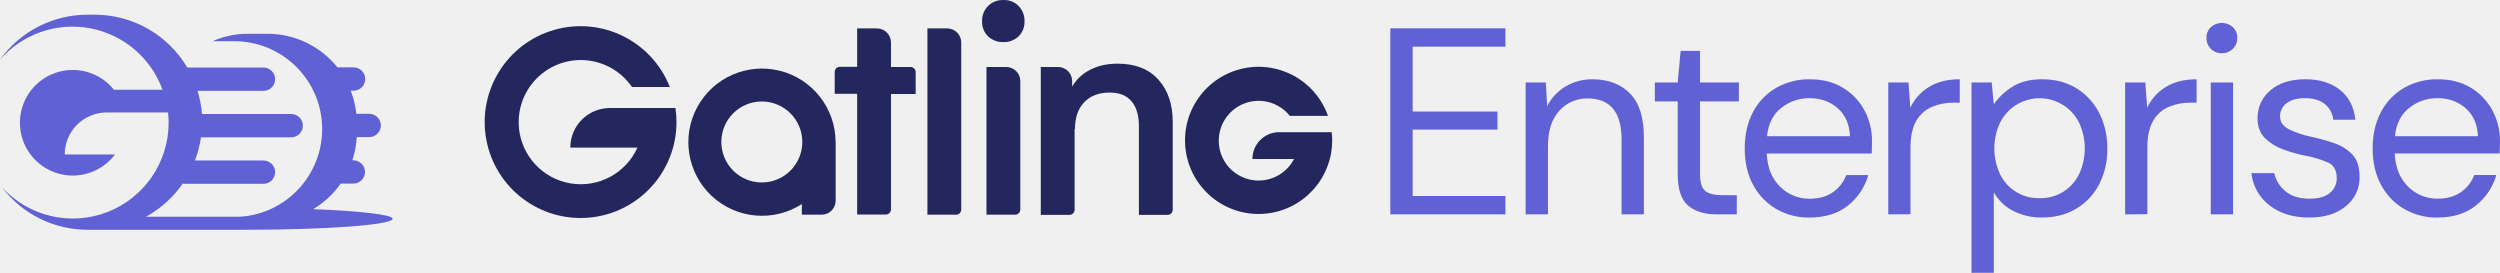
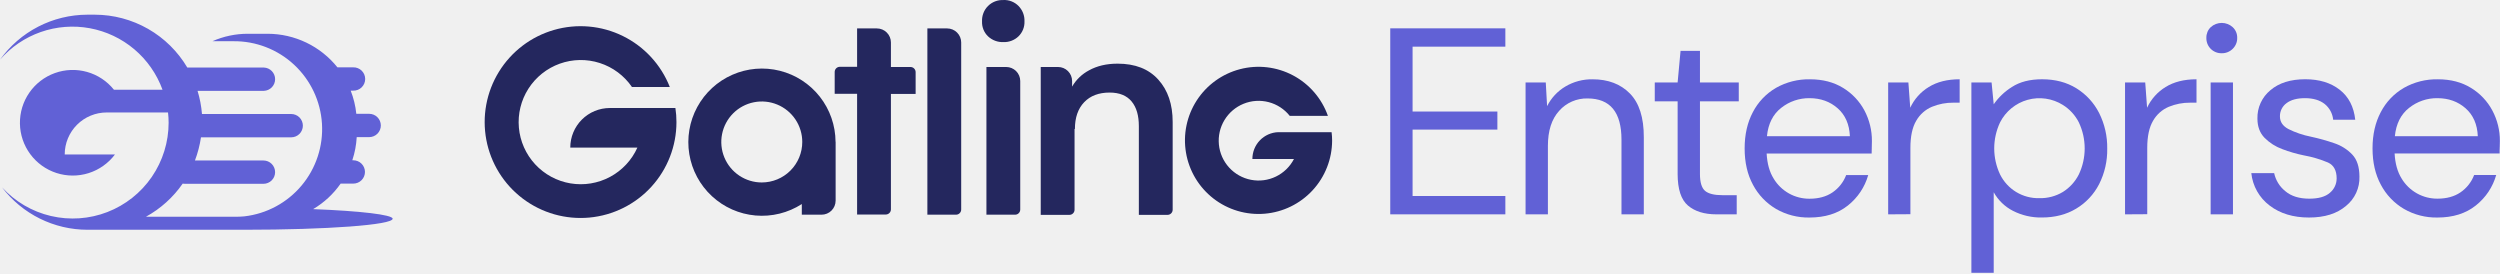
- <svg xmlns="http://www.w3.org/2000/svg" viewBox="0 0 1618.921 176.681" version="1.1" width="300">
-   <defs id="defs1">
-     <style id="style1">.fill-color-1{fill:#6161d6;}.fill-color-2{fill:#24275e;fill-rule:evenodd;}</style>
+ <svg xmlns="http://www.w3.org/2000/svg" width="1619" height="177" viewBox="0 0 1619 177" fill="none">
+   <g clip-path="url(#clip0_13959_620472)">
+     <path d="M202.77 135.432C209.835 131.271 215.917 125.632 220.6 118.902H228.8C229.791 118.902 230.773 118.706 231.689 118.327C232.605 117.948 233.438 117.391 234.139 116.69C234.84 115.989 235.396 115.157 235.775 114.241C236.155 113.325 236.35 112.343 236.35 111.352C236.35 110.36 236.155 109.378 235.775 108.462C235.396 107.546 234.84 106.714 234.139 106.013C233.438 105.312 232.605 104.756 231.689 104.376C230.773 103.997 229.791 103.802 228.8 103.802H228.15C229.766 98.951 230.727 93.907 231.01 88.802H239.08C241.082 88.802 243.003 88.006 244.419 86.59C245.835 85.174 246.63 83.254 246.63 81.252C246.63 79.249 245.835 77.329 244.419 75.913C243.003 74.497 241.082 73.702 239.08 73.702H230.75C230.218 68.561 228.994 63.515 227.11 58.702H228.67C229.684 58.739 230.695 58.571 231.643 58.208C232.59 57.846 233.455 57.296 234.185 56.592C234.916 55.887 235.497 55.043 235.893 54.109C236.29 53.175 236.495 52.171 236.495 51.157C236.495 50.142 236.29 49.138 235.893 48.204C235.497 47.27 234.916 46.426 234.185 45.722C233.455 45.017 232.59 44.468 231.643 44.105C230.695 43.743 229.684 43.575 228.67 43.612H218.52C213.097 36.842 206.225 31.374 198.41 27.612C190.594 23.849 182.034 21.888 173.36 21.872H160.47C152.583 21.858 144.782 23.5 137.57 26.692H151.1C165.676 26.535 179.757 31.978 190.437 41.898C201.118 51.819 207.584 65.46 208.501 80.008C209.418 94.557 204.716 108.902 195.366 120.085C186.016 131.269 172.731 138.437 158.25 140.112C156.56 140.242 154.87 140.372 153.05 140.372H94.49C103.988 135.159 112.142 127.809 118.31 118.902C118.734 119.009 119.173 119.053 119.61 119.032H170.61C172.612 119.032 174.533 118.236 175.949 116.82C177.365 115.404 178.16 113.484 178.16 111.482C178.16 109.479 177.365 107.559 175.949 106.143C174.533 104.727 172.612 103.932 170.61 103.932H126.25C128.084 99.086 129.391 94.057 130.15 88.932H188.59C190.592 88.932 192.513 88.136 193.929 86.72C195.345 85.305 196.14 83.384 196.14 81.382C196.14 79.379 195.345 77.459 193.929 76.043C192.513 74.627 190.592 73.832 188.59 73.832H130.8C130.389 68.743 129.43 63.714 127.94 58.832H170.89C172.844 58.761 174.693 57.934 176.05 56.527C177.407 55.12 178.165 53.242 178.165 51.287C178.165 49.332 177.407 47.453 176.05 46.046C174.693 44.639 172.844 43.813 170.89 43.742H121.3C115.147 33.333 106.392 24.704 95.895 18.703C85.398 12.702 73.521 9.534 61.43 9.512H56.49C45.437 9.543 34.55 12.202 24.728 17.271C14.905 22.339 6.43 29.671 0 38.662C7.084 30.491 16.18 24.312 26.387 20.738C36.594 17.164 47.557 16.318 58.192 18.284C68.826 20.25 78.762 24.96 87.016 31.948C95.27 38.935 101.556 47.958 105.25 58.122H73.8C69.343 52.555 63.258 48.52 56.395 46.583C49.533 44.645 42.236 44.901 35.526 47.315C28.816 49.728 23.028 54.179 18.972 60.044C14.916 65.91 12.796 72.896 12.906 80.026C13.017 87.156 15.353 94.074 19.589 99.81C23.825 105.547 29.748 109.816 36.529 112.021C43.311 114.225 50.612 114.255 57.411 112.105C64.211 109.955 70.168 105.734 74.45 100.032H41.91C41.907 96.459 42.609 92.921 43.975 89.62C45.341 86.318 47.345 83.319 49.871 80.793C52.397 78.266 55.397 76.263 58.698 74.897C61.999 73.531 65.537 72.829 69.11 72.832H108.81C109.07 75.035 109.2 77.253 109.2 79.472C109.193 91.983 105.405 104.199 98.334 114.521C91.263 124.842 81.239 132.786 69.575 137.311C57.912 141.836 45.153 142.732 32.971 139.881C20.789 137.029 9.753 130.564 1.31 121.332C7.793 129.858 16.158 136.772 25.751 141.535C35.345 146.298 45.909 148.781 56.62 148.792H158.62C211.46 148.792 254.28 145.672 254.28 141.642C254.31 139.072 233.36 136.602 202.77 135.432Z" fill="#6161D6" />
+     <path fill-rule="evenodd" clip-rule="evenodd" d="M567.89 18.41H555.06V43.26H543.94C543.49 43.252 543.044 43.335 542.627 43.503C542.21 43.672 541.831 43.923 541.514 44.241C541.196 44.56 540.946 44.939 540.779 45.356C540.612 45.774 540.53 46.221 540.54 46.67V60.74H555.06V138.92H573.56C574.009 138.928 574.454 138.846 574.87 138.678C575.287 138.51 575.665 138.26 575.982 137.942C576.299 137.625 576.55 137.247 576.718 136.831C576.886 136.415 576.968 135.969 576.96 135.52V60.85H592.96V46.78C592.968 46.331 592.886 45.886 592.718 45.469C592.55 45.053 592.299 44.675 591.982 44.358C591.665 44.041 591.287 43.79 590.87 43.622C590.454 43.454 590.009 43.372 589.56 43.38H576.96V27.49C576.955 25.085 575.998 22.78 574.298 21.079C572.599 19.378 570.295 18.418 567.89 18.41Z" fill="#24275E" />
+     <path fill-rule="evenodd" clip-rule="evenodd" d="M600.57 139.03H619.06C619.51 139.04 619.957 138.958 620.374 138.791C620.791 138.624 621.171 138.374 621.489 138.056C621.808 137.739 622.059 137.36 622.227 136.943C622.396 136.526 622.478 136.08 622.47 135.63V27.49C622.462 25.084 621.503 22.779 619.802 21.078C618.101 19.377 615.796 18.418 613.39 18.41H600.57V139.03Z" fill="#24275E" />
+     <path fill-rule="evenodd" clip-rule="evenodd" d="M638.809 139.033H657.299C657.748 139.042 658.195 138.961 658.612 138.794C659.03 138.626 659.409 138.376 659.727 138.059C660.046 137.741 660.297 137.363 660.465 136.946C660.634 136.529 660.717 136.082 660.709 135.633V52.463C660.701 50.057 659.742 47.752 658.04 46.051C656.339 44.35 654.034 43.391 651.629 43.383H638.809V139.033Z" fill="#24275E" />
+     <path fill-rule="evenodd" clip-rule="evenodd" d="M649.812 0.031C647.971 -0.056 646.133 0.243 644.414 0.907C642.696 1.572 641.135 2.588 639.832 3.891C638.529 5.194 637.513 6.755 636.848 8.474C636.183 10.192 635.885 12.031 635.972 13.871C635.896 15.661 636.2 17.447 636.866 19.111C637.531 20.774 638.542 22.277 639.832 23.521C641.166 24.779 642.737 25.758 644.455 26.4C646.172 27.042 648 27.335 649.832 27.261C651.626 27.322 653.414 27.022 655.091 26.38C656.767 25.737 658.298 24.765 659.592 23.521C660.872 22.271 661.877 20.766 662.542 19.104C663.207 17.442 663.517 15.66 663.452 13.871C663.53 12.029 663.228 10.19 662.564 8.469C661.899 6.749 660.888 5.183 659.592 3.871C658.326 2.581 656.803 1.57 655.121 0.905C653.44 0.241 651.638 -0.064 649.832 0.011" fill="#24275E" />
+     <path fill-rule="evenodd" clip-rule="evenodd" d="M696.11 83.553C696.11 76.173 698.11 70.383 702.11 66.193C706.11 62.003 711.64 59.943 718.57 59.943C724.917 59.943 729.68 61.873 732.86 65.733C736.04 69.593 737.521 74.923 737.521 81.733V139.153H756.01C756.461 139.161 756.908 139.078 757.325 138.91C757.742 138.741 758.122 138.49 758.44 138.172C758.758 137.854 759.009 137.475 759.177 137.057C759.346 136.64 759.429 136.193 759.42 135.743V79.013C759.42 67.553 756.35 58.473 750.11 51.553C743.87 44.633 735.11 41.223 723.79 41.223C716.52 41.223 710.4 42.703 705.29 45.533C700.702 47.945 696.888 51.606 694.29 56.093V52.463C694.285 50.056 693.327 47.75 691.625 46.048C689.923 44.346 687.617 43.388 685.211 43.383H673.98V139.153H692.48C692.93 139.161 693.377 139.078 693.794 138.91C694.21 138.741 694.589 138.49 694.906 138.171C695.224 137.853 695.474 137.474 695.641 137.056C695.809 136.639 695.89 136.192 695.88 135.743V83.553H696.11Z" fill="#24275E" />
+     <path fill-rule="evenodd" clip-rule="evenodd" d="M409.251 56.329C404.218 48.997 396.897 43.54 388.433 40.811C379.969 38.082 370.839 38.235 362.471 41.247C354.103 44.258 346.969 49.959 342.185 57.456C337.402 64.953 335.238 73.824 336.032 82.682C336.826 91.54 340.534 99.884 346.575 106.411C352.616 112.938 360.65 117.278 369.42 118.753C378.19 120.228 387.202 118.755 395.046 114.564C402.889 110.373 409.123 103.7 412.771 95.589H369.311C369.309 92.221 369.97 88.885 371.259 85.772C372.547 82.659 374.436 79.831 376.819 77.45C379.201 75.068 382.03 73.18 385.143 71.893C388.256 70.606 391.593 69.945 394.961 69.949H437.391C437.855 72.99 438.082 76.063 438.071 79.139C438.052 94.6 432.266 109.498 421.845 120.918C411.423 132.339 397.117 139.462 381.722 140.894C366.328 142.326 350.953 137.964 338.605 128.661C326.256 119.358 317.822 105.783 314.951 90.591C312.08 75.399 314.98 59.682 323.083 46.515C331.186 33.348 343.909 23.676 358.764 19.392C373.62 15.108 389.539 16.52 403.409 23.351C417.279 30.182 428.102 41.941 433.761 56.329H409.251Z" fill="#24275E" />
+     <path fill-rule="evenodd" clip-rule="evenodd" d="M835.249 75.043C831.782 70.683 826.998 67.562 821.612 66.146C816.225 64.729 810.525 65.093 805.363 67.183C800.2 69.273 795.852 72.977 792.968 77.742C790.084 82.507 788.818 88.076 789.36 93.62C789.902 99.163 792.223 104.382 795.976 108.497C799.729 112.613 804.712 115.404 810.182 116.454C815.652 117.504 821.314 116.757 826.324 114.323C831.334 111.89 835.423 107.901 837.979 102.953H811.049C811.036 98.441 812.785 94.102 815.923 90.86C819.06 87.618 823.339 85.728 827.849 85.593H862.339C862.567 87.4 862.681 89.221 862.679 91.043C862.646 102.975 858.138 114.461 850.044 123.23C841.951 131.998 830.863 137.411 818.971 138.398C807.079 139.386 795.25 135.875 785.822 128.561C776.394 121.247 770.053 110.662 768.053 98.898C766.053 87.134 768.54 75.048 775.021 65.029C781.503 55.01 791.508 47.788 803.058 44.79C814.608 41.792 826.862 43.237 837.398 48.839C847.934 54.44 855.985 63.791 859.959 75.043H835.249Z" fill="#24275E" />
+     <path fill-rule="evenodd" clip-rule="evenodd" d="M541.101 91.831C541.048 81.248 537.475 70.983 530.945 62.655C524.415 54.327 515.299 48.408 505.034 45.832C494.77 43.256 483.939 44.169 474.251 48.428C464.562 52.686 456.566 60.047 451.523 69.352C446.479 78.656 444.676 89.374 446.396 99.816C448.116 110.259 453.262 119.832 461.023 127.027C468.784 134.222 478.719 138.63 489.261 139.556C499.804 140.482 510.355 137.873 519.251 132.141V139.031H532.071C534.476 139.025 536.781 138.069 538.482 136.369C540.184 134.669 541.143 132.366 541.151 129.961V91.831H541.101ZM493.331 118.161C488.145 118.161 483.076 116.623 478.764 113.742C474.452 110.861 471.092 106.766 469.107 101.975C467.123 97.184 466.603 91.912 467.615 86.826C468.627 81.739 471.124 77.067 474.791 73.4C478.458 69.734 483.13 67.236 488.216 66.225C493.302 65.213 498.574 65.732 503.365 67.717C508.156 69.701 512.251 73.062 515.132 77.374C518.013 81.686 519.551 86.755 519.551 91.941C519.549 98.894 516.785 105.562 511.869 110.478C506.952 115.395 500.284 118.158 493.331 118.161Z" fill="#24275E" />
+     <path d="M900.328 138.812V18.332H974.868V30.212H914.788V72.212H969.708V83.922H914.788V126.922H974.868V138.802L900.328 138.812Z" fill="#6161D6" />
+     <path d="M987.961 138.812V53.412H1001.04L1001.9 68.742C1004.56 63.444 1008.68 59.022 1013.78 56.002C1019.09 52.863 1025.17 51.254 1031.34 51.352C1041.44 51.352 1049.5 54.422 1055.53 60.562C1061.56 66.702 1064.56 76.142 1064.53 88.882V138.812H1050.07V90.432C1050.07 72.645 1042.74 63.752 1028.07 63.752C1024.62 63.673 1021.19 64.349 1018.02 65.73C1014.85 67.112 1012.02 69.166 1009.73 71.752C1004.85 77.085 1002.41 84.689 1002.42 94.562V138.812H987.961Z" fill="#6161D6" />
+     <path d="M1111.57 138.81C1103.76 138.81 1097.62 136.916 1093.15 133.13C1088.68 129.343 1086.44 122.513 1086.43 112.64V65.64H1071.63V53.41H1086.43L1088.33 32.93H1100.89V53.41H1126.03V65.64H1100.89V112.64C1100.89 118.026 1101.98 121.67 1104.16 123.57C1106.34 125.47 1110.19 126.416 1115.7 126.41H1124.7V138.81H1111.57Z" fill="#6161D6" />
+     <path d="M1171.82 140.873C1164.21 141.017 1156.72 139.084 1150.13 135.283C1143.83 131.558 1138.68 126.167 1135.25 119.703C1131.63 113.036 1129.82 105.173 1129.83 96.113C1129.83 87.166 1131.6 79.333 1135.16 72.613C1138.55 66.088 1143.71 60.655 1150.06 56.943C1156.79 53.124 1164.44 51.193 1172.18 51.353C1180.44 51.353 1187.58 53.216 1193.61 56.943C1199.47 60.506 1204.26 65.593 1207.47 71.663C1210.66 77.724 1212.3 84.482 1212.25 91.333C1212.25 92.603 1212.25 93.863 1212.17 95.123C1212.09 96.383 1212.08 97.823 1212.08 99.423H1144.08C1144.42 105.963 1145.94 111.386 1148.64 115.693C1151.04 119.681 1154.44 122.976 1158.49 125.255C1162.55 127.534 1167.13 128.719 1171.79 128.693C1177.79 128.693 1182.79 127.316 1186.79 124.563C1190.79 121.82 1193.86 117.914 1195.57 113.373H1209.86C1207.65 121.164 1203.04 128.061 1196.69 133.083C1190.21 138.276 1181.92 140.873 1171.82 140.873ZM1171.82 63.573C1165.17 63.497 1158.69 65.718 1153.49 69.863C1148.15 74.05 1145.08 80.16 1144.28 88.193H1197.99C1197.65 80.5 1195.01 74.476 1190.07 70.123C1185.13 65.77 1179.04 63.586 1171.82 63.573Z" fill="#6161D6" />
+     <path d="M1222.78 138.81V53.41H1235.87L1237.07 69.77C1239.65 64.204 1243.83 59.53 1249.07 56.34C1254.46 53.007 1261.13 51.34 1269.07 51.34V66.49H1265.07C1260.29 66.437 1255.55 67.345 1251.13 69.16C1246.85 70.962 1243.28 74.125 1240.97 78.16C1238.44 82.4 1237.18 88.253 1237.18 95.72V138.72L1222.78 138.81Z" fill="#6161D6" />
+     <path d="M1276.67 176.682V53.412H1289.75L1291.13 67.532C1294.26 63.035 1298.27 59.224 1302.92 56.332C1308.03 52.999 1314.54 51.332 1322.46 51.332C1330.96 51.332 1338.36 53.282 1344.67 57.182C1350.96 61.059 1356.05 66.596 1359.39 73.182C1362.98 80.335 1364.78 88.251 1364.64 96.252C1364.79 104.232 1362.99 112.127 1359.39 119.252C1356.03 125.811 1350.9 131.299 1344.58 135.092C1338.22 138.932 1330.79 140.852 1322.29 140.852C1315.81 140.974 1309.39 139.497 1303.61 136.552C1298.35 133.864 1294 129.669 1291.13 124.502V176.662L1276.67 176.682ZM1320.74 128.332C1326.07 128.458 1331.32 127.071 1335.89 124.332C1340.32 121.567 1343.9 117.641 1346.25 112.982C1348.75 107.708 1350.04 101.946 1350.04 96.112C1350.04 90.278 1348.75 84.516 1346.25 79.242C1343.9 74.612 1340.33 70.713 1335.92 67.962C1332.56 65.854 1328.79 64.47 1324.86 63.898C1320.93 63.326 1316.93 63.578 1313.1 64.639C1309.27 65.701 1305.71 67.547 1302.64 70.061C1299.57 72.575 1297.05 75.702 1295.25 79.242C1292.76 84.516 1291.46 90.278 1291.46 96.112C1291.46 101.946 1292.76 107.708 1295.25 112.982C1297.59 117.708 1301.23 121.666 1305.75 124.386C1310.27 127.106 1315.47 128.476 1320.74 128.332Z" fill="#6161D6" />
+     <path d="M1376.17 138.81V53.41H1389.25L1390.45 69.77C1393.03 64.204 1397.21 59.53 1402.45 56.34C1407.85 53.007 1414.52 51.34 1422.45 51.34V66.49H1418.45C1413.67 66.437 1408.93 67.345 1404.51 69.16C1400.23 70.964 1396.66 74.126 1394.35 78.16C1391.83 82.4 1390.57 88.253 1390.56 95.72V138.72L1376.17 138.81Z" fill="#6161D6" />
+     <path d="M1438.84 34.481C1437.52 34.521 1436.2 34.29 1434.97 33.802C1433.74 33.313 1432.62 32.578 1431.68 31.642C1430.74 30.705 1430.01 29.586 1429.52 28.355C1429.03 27.123 1428.8 25.805 1428.84 24.481C1428.81 23.198 1429.05 21.923 1429.53 20.737C1430.02 19.55 1430.75 18.479 1431.68 17.591C1433.62 15.821 1436.16 14.84 1438.79 14.84C1441.41 14.84 1443.95 15.821 1445.89 17.591C1446.84 18.466 1447.59 19.533 1448.09 20.721C1448.6 21.909 1448.84 23.191 1448.81 24.481C1448.85 25.81 1448.61 27.133 1448.1 28.364C1447.6 29.595 1446.85 30.708 1445.89 31.631C1444.96 32.551 1443.86 33.278 1442.65 33.767C1441.44 34.256 1440.15 34.499 1438.84 34.481ZM1431.61 138.811V53.411H1446.07V138.811H1431.61Z" fill="#6161D6" />
+     <path d="M1495.31 140.87C1485.09 140.87 1476.6 138.29 1469.83 133.13C1466.51 130.636 1463.74 127.483 1461.7 123.87C1459.65 120.256 1458.38 116.26 1457.95 112.13H1472.75C1473.73 116.709 1476.25 120.812 1479.9 123.75C1483.74 127.024 1488.93 128.66 1495.48 128.66C1501.56 128.66 1506.04 127.37 1508.91 124.79C1510.26 123.662 1511.34 122.252 1512.08 120.659C1512.83 119.065 1513.21 117.328 1513.21 115.57C1513.21 110.41 1511.35 106.97 1507.62 105.25C1502.56 103.119 1497.27 101.559 1491.86 100.6C1487.17 99.639 1482.56 98.301 1478.09 96.6C1473.75 95.044 1469.81 92.543 1466.56 89.28C1463.46 86.13 1461.91 81.96 1461.91 76.8C1461.82 73.31 1462.52 69.845 1463.97 66.667C1465.42 63.49 1467.57 60.683 1470.26 58.46C1475.82 53.7 1483.37 51.32 1492.9 51.32C1501.96 51.32 1509.39 53.587 1515.19 58.12C1520.99 62.654 1524.34 69.12 1525.25 77.52H1510.96C1510.76 75.524 1510.17 73.587 1509.21 71.826C1508.25 70.065 1506.94 68.515 1505.37 67.27C1502.21 64.81 1497.99 63.577 1492.71 63.57C1487.55 63.57 1483.55 64.66 1480.71 66.84C1479.36 67.829 1478.28 69.129 1477.54 70.628C1476.81 72.127 1476.45 73.781 1476.49 75.45C1476.49 78.89 1478.3 81.587 1481.91 83.54C1486.57 85.859 1491.52 87.54 1496.63 88.54C1501.73 89.64 1506.76 91.046 1511.7 92.75C1516.15 94.222 1520.17 96.767 1523.4 100.16C1526.44 103.427 1527.96 108.16 1527.97 114.36C1528.1 117.986 1527.37 121.59 1525.86 124.888C1524.35 128.186 1522.1 131.087 1519.27 133.36C1513.4 138.374 1505.41 140.877 1495.31 140.87Z" fill="#6161D6" />
+     <path d="M1578.46 140.873C1570.86 141.017 1563.36 139.084 1556.77 135.283C1550.46 131.566 1545.31 126.173 1541.88 119.703C1538.26 113.036 1536.45 105.173 1536.45 96.113C1536.45 87.166 1538.23 79.333 1541.79 72.613C1545.17 66.088 1550.34 60.655 1556.68 56.943C1563.42 53.124 1571.06 51.193 1578.81 51.353C1587.07 51.353 1594.21 53.216 1600.24 56.943C1606.1 60.511 1610.89 65.597 1614.1 71.663C1617.3 77.709 1618.96 84.452 1618.92 91.293C1618.92 92.563 1618.92 93.823 1618.83 95.083C1618.74 96.343 1618.75 97.783 1618.75 99.383H1550.75C1551.1 105.923 1552.62 111.346 1555.31 115.653C1557.71 119.642 1561.11 122.938 1565.17 125.217C1569.23 127.496 1573.81 128.68 1578.47 128.653C1584.47 128.653 1589.47 127.276 1593.47 124.523C1597.47 121.78 1600.54 117.874 1602.25 113.333H1616.54C1614.33 121.122 1609.72 128.018 1603.37 133.043C1596.86 138.263 1588.56 140.873 1578.46 140.873ZM1578.46 63.573C1571.81 63.493 1565.33 65.716 1560.13 69.863C1554.8 74.05 1551.72 80.16 1550.91 88.193H1604.63C1604.29 80.5 1601.65 74.476 1596.71 70.123C1591.77 65.77 1585.69 63.586 1578.46 63.573Z" fill="#6161D6" />
+   </g>
+   <defs>
+     <clipPath id="clip0_13959_620472">
+       <rect width="1619" height="177" fill="white" />
+     </clipPath>
  </defs>
-   <path class="fill-color-1" d="m 202.77,135.431 a 56.89,56.89 0 0 0 17.83,-16.53 h 8.2 a 7.55,7.55 0 1 0 0,-15.1 h -0.65 a 57.53,57.53 0 0 0 2.86,-15 h 8.07 a 7.55,7.55 0 1 0 0,-15.1 h -8.33 a 57.34,57.34 0 0 0 -3.64,-15 h 1.56 a 7.55,7.55 0 1 0 0,-15.09 h -10.15 a 58,58 0 0 0 -45.16,-21.74 h -12.89 a 56.35,56.35 0 0 0 -22.9,4.82 h 13.53 a 56.9,56.9 0 0 1 7.15,113.42 c -1.69,0.13 -3.38,0.26 -5.2,0.26 H 94.49 a 69.85,69.85 0 0 0 23.82,-21.47 4.42,4.42 0 0 0 1.3,0.13 h 51 a 7.55,7.55 0 0 0 0,-15.1 h -44.36 a 72.32,72.32 0 0 0 3.9,-15 h 58.44 a 7.55,7.55 0 0 0 0,-15.1 H 130.8 a 70.93,70.93 0 0 0 -2.86,-15 h 42.95 a 7.55,7.55 0 0 0 0,-15.09 H 121.3 a 69.7,69.7 0 0 0 -59.87,-34.23 h -4.94 a 69.69,69.69 0 0 0 -56.49,29.15 62.08,62.08 0 0 1 105.25,19.46 H 73.8 a 34.2,34.2 0 1 0 0.65,41.91 H 41.91 A 27.18,27.18 0 0 1 69.11,72.831 H 108.81 a 56.74,56.74 0 0 1 0.39,6.64 62.08,62.08 0 0 1 -107.89,41.86 69.57,69.57 0 0 0 55.31,27.46 h 102 c 52.84,0 95.66,-3.12 95.66,-7.15 0.03,-2.57 -20.92,-5.04 -51.51,-6.21 z" id="path1" />
-   <g id="Fill-1-Copy-8" transform="translate(-122.75,-122.6688)">
-     <path class="fill-color-2" d="m 690.64,141.08 h -12.83 v 24.85 h -11.12 a 3.34,3.34 0 0 0 -3.4,3.41 v 14.07 h 14.52 v 78.18 h 18.5 a 3.34,3.34 0 0 0 3.4,-3.4 v -74.67 h 16 v -14.07 a 3.34,3.34 0 0 0 -3.4,-3.4 h -12.6 v -15.89 a 9.1,9.1 0 0 0 -9.07,-9.08 z" id="path2" />
-   </g>
-   <g id="Fill-2-Copy-10" transform="translate(-122.75,-122.6688)">
-     <path class="fill-color-2" d="m 723.32,261.7 h 18.49 a 3.34,3.34 0 0 0 3.41,-3.4 V 150.16 a 9.11,9.11 0 0 0 -9.08,-9.08 h -12.82 z" id="path3" />
-   </g>
-   <g id="Fill-3-Copy-8" transform="translate(-122.75,-122.6688)">
-     <path class="fill-color-2" d="m 761.56,261.7 h 18.49 a 3.34,3.34 0 0 0 3.41,-3.4 v -83.17 a 9.11,9.11 0 0 0 -9.08,-9.08 h -12.82 z" id="path4" />
-   </g>
-   <path id="Fill-5-Copy-8" class="fill-color-2" d="m 649.81,0.031 a 13.23,13.23 0 0 0 -13.84,13.84 12.66,12.66 0 0 0 3.86,9.65 13.77,13.77 0 0 0 10,3.74 13.43,13.43 0 0 0 9.76,-3.74 12.84,12.84 0 0 0 3.86,-9.65 13.42,13.42 0 0 0 -3.86,-10 12.92,12.92 0 0 0 -9.76,-3.86" />
-   <g id="Fill-7-Copy-8" transform="translate(-122.75,-122.6688)">
-     <path class="fill-color-2" d="m 818.86,206.22 c 0,-7.38 2,-13.17 6,-17.36 4,-4.19 9.53,-6.25 16.46,-6.25 q 9.52,0 14.29,5.79 c 3.18,3.86 4.66,9.19 4.66,16 v 57.42 h 18.49 a 3.35,3.35 0 0 0 3.41,-3.41 v -56.73 c 0,-11.46 -3.07,-20.54 -9.31,-27.46 -6.24,-6.92 -15,-10.33 -26.32,-10.33 -7.27,0 -13.39,1.48 -18.5,4.31 a 27.5,27.5 0 0 0 -11,10.56 v -3.63 a 9.1,9.1 0 0 0 -9.08,-9.08 h -11.23 v 95.77 h 18.5 a 3.34,3.34 0 0 0 3.4,-3.41 v -52.19 z" id="path5" />
-   </g>
-   <g id="Combined-Shape-Copy-2" transform="translate(-122.75,-122.6688)">
-     <path class="fill-color-2" d="m 532,179 a 40.22,40.22 0 1 0 3.52,39.26 h -43.46 a 25.62,25.62 0 0 1 25.65,-25.64 h 42.43 a 59.58,59.58 0 0 1 0.68,9.19 62.1,62.1 0 1 1 -4.31,-22.81 z" id="path6" />
-   </g>
-   <g id="Combined-Shape-Copy-3" transform="translate(-122.75,-122.6688)">
-     <path class="fill-color-2" d="m 958,197.71 a 25.81,25.81 0 1 0 2.73,27.91 H 933.8 a 17.32,17.32 0 0 1 16.8,-17.36 h 34.49 a 43.22,43.22 0 0 1 0.34,5.45 47.65,47.65 0 1 1 -2.72,-16 z" id="path7" />
-   </g>
-   <path class="fill-color-2" d="M 541.1,91.831 A 47.67,47.67 0 1 0 519.25,132.141 v 6.89 h 12.82 a 9.1,9.1 0 0 0 9.08,-9.07 V 91.831 Z M 493.33,118.161 A 26.22,26.22 0 1 1 519.55,91.941 26.23,26.23 0 0 1 493.33,118.161 Z" id="path8" />
-   <path class="fill-color-1" d="M 900.33,138.811 V 18.331 h 74.54 v 11.88 h -60.08 v 42 h 54.92 v 11.71 H 914.79 V 126.921 h 60.08 v 11.88 z" id="path9" />
-   <path class="fill-color-1" d="M 987.96,138.811 V 53.411 h 13.08 l 0.86,15.33 a 30.92,30.92 0 0 1 11.88,-12.74 33.47,33.47 0 0 1 17.56,-4.65 q 15.15,0 24.19,9.21 9.04,9.21 9,28.32 V 138.811 h -14.46 V 90.431 q 0,-26.68 -22,-26.68 a 23.79,23.79 0 0 0 -18.34,8 q -7.32,8 -7.31,22.81 V 138.811 Z" id="path10" />
-   <path class="fill-color-1" d="m 1111.57,138.811 q -11.71,0 -18.42,-5.68 -6.71,-5.68 -6.72,-20.49 V 65.641 h -14.8 v -12.23 h 14.8 l 1.9,-20.48 h 12.56 v 20.48 h 25.14 v 12.23 h -25.14 V 112.641 q 0,8.08 3.27,10.93 3.27,2.85 11.54,2.84 h 9 v 12.4 z" id="path11" />
-   <path class="fill-color-1" d="m 1171.82,140.871 a 41.81,41.81 0 0 1 -21.69,-5.59 39.75,39.75 0 0 1 -14.88,-15.58 q -5.43,-10 -5.42,-23.59 0,-13.42 5.33,-23.5 a 38.94,38.94 0 0 1 14.9,-15.67 43.05,43.05 0 0 1 22.12,-5.59 q 12.39,0 21.43,5.59 a 37.94,37.94 0 0 1 13.86,14.72 41.47,41.47 0 0 1 4.78,19.67 c 0,1.27 0,2.53 -0.08,3.79 -0.08,1.26 -0.09,2.7 -0.09,4.3 h -68 q 0.51,9.81 4.56,16.27 a 26.85,26.85 0 0 0 23.15,13 q 9,0 15,-4.13 a 23.7,23.7 0 0 0 8.78,-11.19 h 14.29 a 38.52,38.52 0 0 1 -13.17,19.71 q -9.71,7.79 -24.87,7.79 z m 0,-77.3 a 28.89,28.89 0 0 0 -18.33,6.29 q -8,6.28 -9.21,18.33 h 53.71 q -0.51,-11.54 -7.92,-18.07 -7.41,-6.53 -18.25,-6.55 z" id="path12" />
-   <path class="fill-color-1" d="M 1222.78,138.811 V 53.411 h 13.09 l 1.2,16.36 a 31,31 0 0 1 12,-13.43 q 8.09,-5 20,-5 v 15.15 h -4 a 35.67,35.67 0 0 0 -13.94,2.67 21.14,21.14 0 0 0 -10.16,9 q -3.79,6.36 -3.79,17.56 V 138.721 Z" id="path13" />
-   <path class="fill-color-1" d="M 1276.67,176.681 V 53.411 h 13.08 l 1.38,14.12 a 40.25,40.25 0 0 1 11.79,-11.2 q 7.66,-5 19.54,-5 12.74,0 22.21,5.85 a 40.12,40.12 0 0 1 14.72,16 49.56,49.56 0 0 1 5.25,23.07 49,49 0 0 1 -5.25,23 39.46,39.46 0 0 1 -14.81,15.84 q -9.55,5.76 -22.29,5.76 a 39.5,39.5 0 0 1 -18.68,-4.3 29.75,29.75 0 0 1 -12.48,-12.05 v 52.16 z m 44.07,-48.35 a 28.18,28.18 0 0 0 15.15,-4 28.55,28.55 0 0 0 10.36,-11.35 39.44,39.44 0 0 0 0,-33.74 28.55,28.55 0 0 0 -10.33,-11.28 28.59,28.59 0 0 0 -40.67,11.28 39.44,39.44 0 0 0 0,33.74 27.6,27.6 0 0 0 25.49,15.35 z" id="path14" />
-   <path class="fill-color-1" d="M 1376.17,138.811 V 53.411 h 13.08 l 1.2,16.36 a 31,31 0 0 1 12,-13.43 q 8.1,-5 20,-5 v 15.15 h -4 a 35.67,35.67 0 0 0 -13.94,2.67 21.18,21.18 0 0 0 -10.16,9 q -3.78,6.36 -3.79,17.56 V 138.721 Z" id="path15" />
-   <path class="fill-color-1" d="m 1438.84,34.481 a 9.71,9.71 0 0 1 -10,-10 9.23,9.23 0 0 1 2.84,-6.89 10.55,10.55 0 0 1 14.21,0 9.08,9.08 0 0 1 2.92,6.89 9.56,9.56 0 0 1 -2.92,7.15 9.81,9.81 0 0 1 -7.05,2.85 z M 1431.61,138.811 V 53.411 h 14.46 V 138.811 Z" id="path16" />
-   <path class="fill-color-1" d="m 1495.31,140.871 q -15.33,0 -25.48,-7.74 a 30.17,30.17 0 0 1 -11.88,-21 h 14.8 a 20.4,20.4 0 0 0 7.15,11.62 q 5.76,4.91 15.58,4.91 9.12,0 13.43,-3.87 a 12,12 0 0 0 4.3,-9.22 q 0,-7.74 -5.59,-10.32 a 73.84,73.84 0 0 0 -15.76,-4.65 89.14,89.14 0 0 1 -13.77,-4 31.14,31.14 0 0 1 -11.53,-7.32 c -3.1,-3.15 -4.65,-7.32 -4.65,-12.48 a 23,23 0 0 1 8.35,-18.34 q 8.34,-7.14 22.64,-7.14 13.59,0 22.29,6.8 8.7,6.8 10.06,19.4 h -14.29 a 14.92,14.92 0 0 0 -5.59,-10.25 q -4.74,-3.69 -12.66,-3.7 -7.74,0 -12,3.27 a 10.36,10.36 0 0 0 -4.22,8.61 q 0,5.16 5.42,8.09 a 58.13,58.13 0 0 0 14.72,5 130,130 0 0 1 15.07,4.21 28.54,28.54 0 0 1 11.7,7.41 q 4.56,4.9 4.57,14.2 a 23.34,23.34 0 0 1 -8.7,19 q -8.81,7.52 -23.96,7.51 z" id="path17" />
-   <path class="fill-color-1" d="m 1578.46,140.871 a 41.81,41.81 0 0 1 -21.69,-5.59 39.61,39.61 0 0 1 -14.89,-15.58 q -5.43,-10 -5.43,-23.59 0,-13.42 5.34,-23.5 a 38.91,38.91 0 0 1 14.89,-15.67 43.09,43.09 0 0 1 22.13,-5.59 q 12.39,0 21.43,5.59 a 38.09,38.09 0 0 1 13.86,14.72 41.47,41.47 0 0 1 4.82,19.63 c 0,1.27 0,2.53 -0.09,3.79 -0.09,1.26 -0.08,2.7 -0.08,4.3 h -68 q 0.52,9.81 4.56,16.27 a 26.85,26.85 0 0 0 23.16,13 q 9,0 15,-4.13 a 23.7,23.7 0 0 0 8.78,-11.19 h 14.29 a 38.58,38.58 0 0 1 -13.17,19.71 q -9.76,7.83 -24.91,7.83 z m 0,-77.3 a 28.85,28.85 0 0 0 -18.33,6.29 q -8,6.28 -9.22,18.33 h 53.72 q -0.51,-11.54 -7.92,-18.07 -7.41,-6.53 -18.25,-6.55 z" id="path18" />
</svg>
